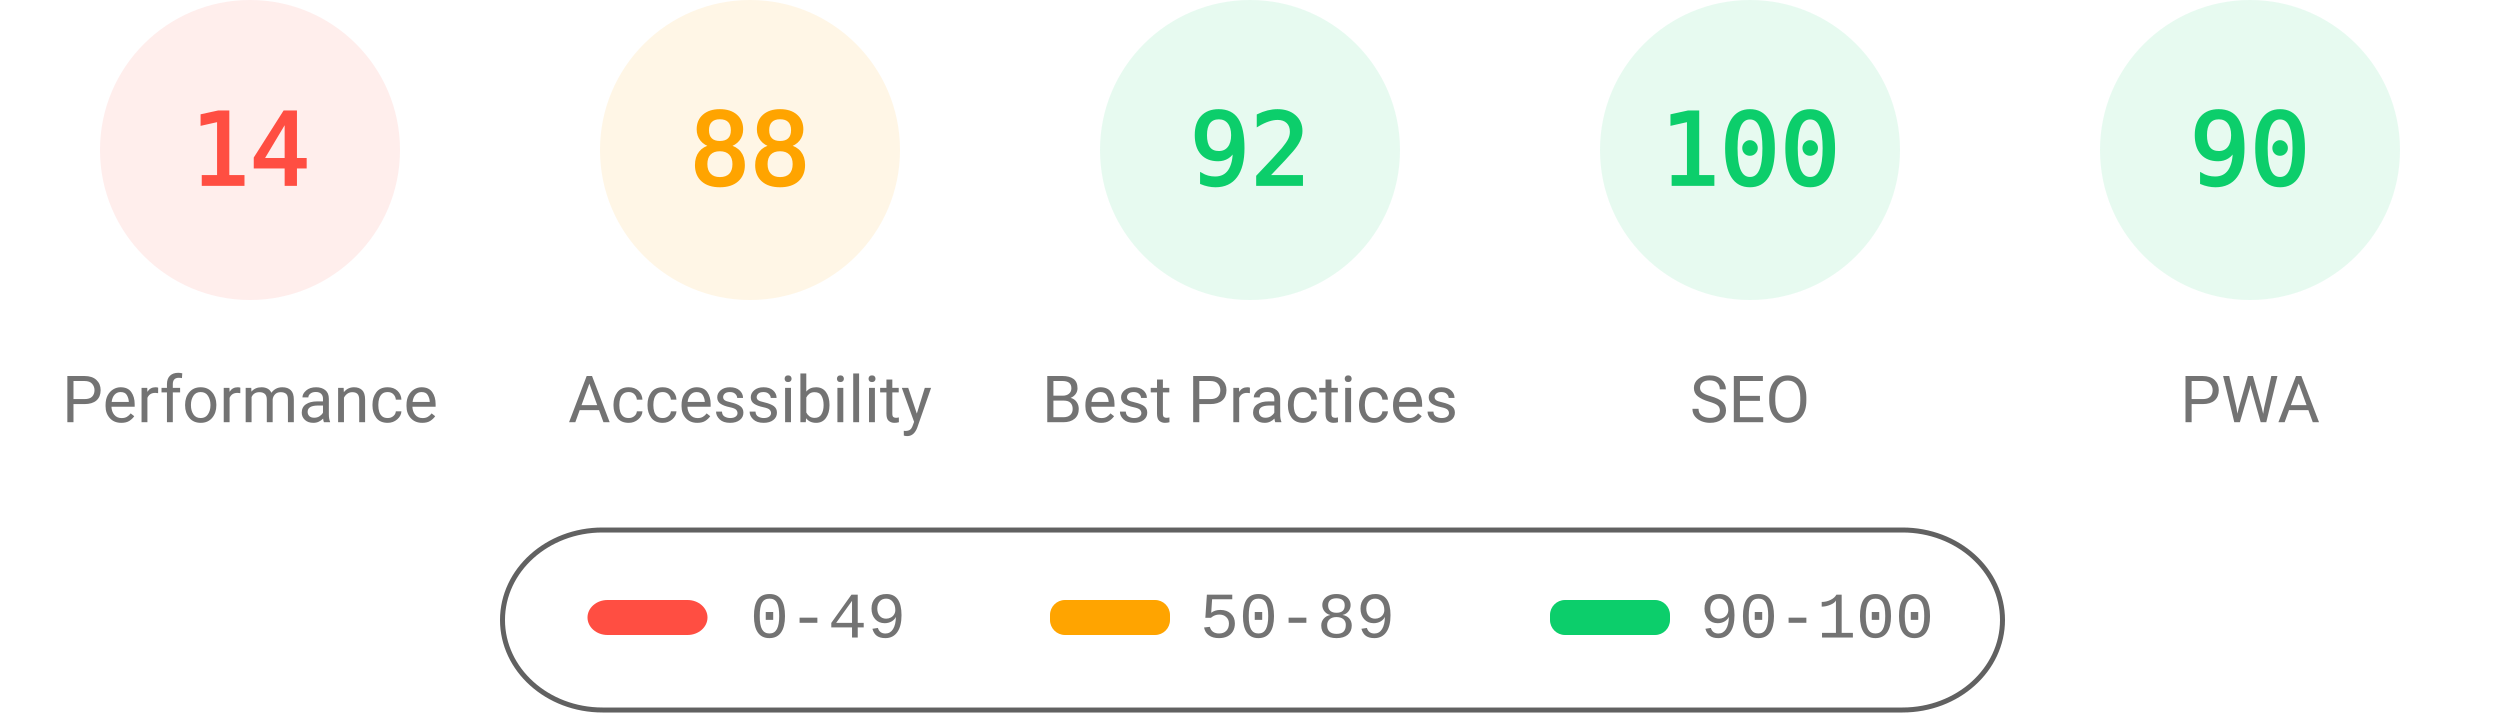
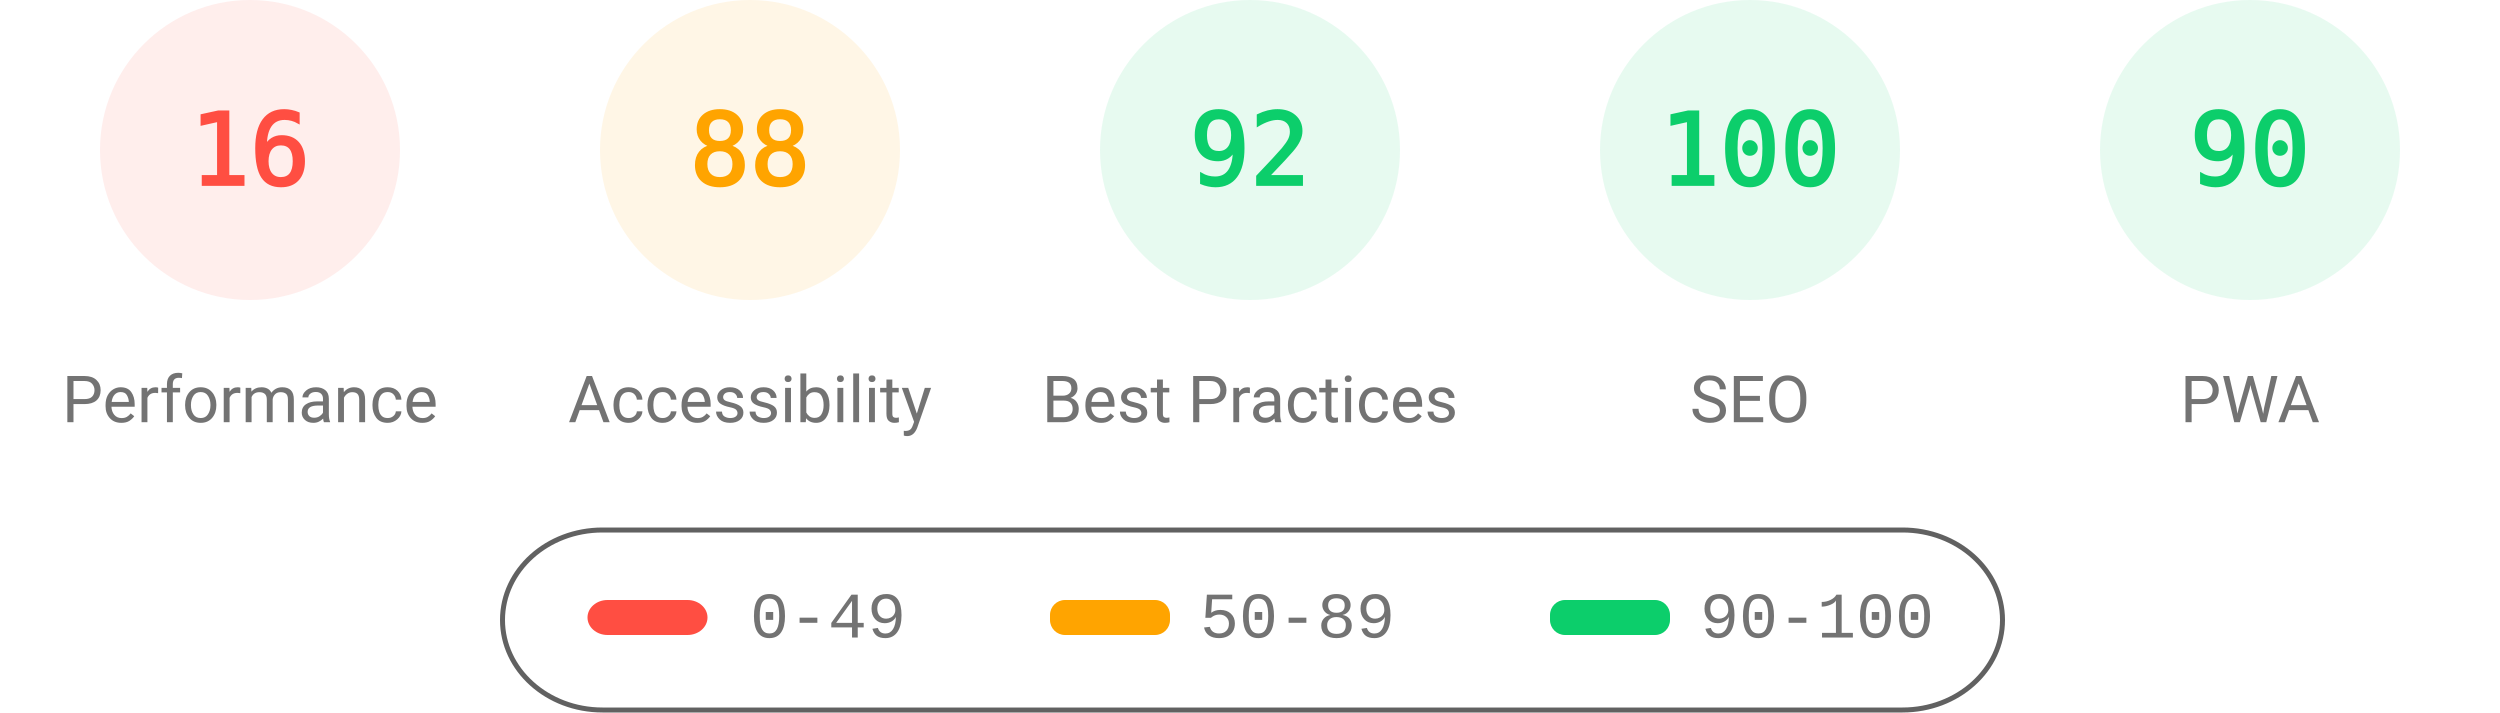
<svg xmlns="http://www.w3.org/2000/svg" fill="none" width="1000" height="285">
  <style>.gauge-base{opacity:.1}.gauge-arc{fill:none;animation-delay:250ms;stroke-linecap:round;transform:rotate(-90deg);transform-origin:100px 60px;animation:load-gauge 1s ease forwards}.guage-text{font-size:40px;font-family:monospace;text-align:center}.guage-red{color:#ff4e42;fill:#ff4e42;stroke:#ff4e42}.guage-orange{color:#ffa400;fill:#ffa400;stroke:#ffa400}.guage-green{color:#0cce6b;fill:#0cce6b;stroke:#0cce6b}.guage-undefined{color:#5c5c5c;fill:#5c5c5c;stroke:#5c5c5c}.guage-title{color:#737373;fill:#737373;stroke:none;font-size:26px;line-height:26px;font-family:Roboto,Halvetica,Arial,sans-serif}@keyframes load-gauge{from{stroke-dasharray:0 352.858}}</style>
  <svg class="guage-div guage-perf guage-red" viewBox="0 0 200 200" width="200" height="200">
    <circle class="gauge-base" r="56" cx="100" cy="60" stroke-width="8" />
-     <circle class="gauge-arc guage-arc-1" r="56" cx="100" cy="60" stroke-width="8" style="stroke-dasharray:49.26,351.858" />
-     <text class="guage-text" x="100" y="60" alignment-baseline="central" dominant-baseline="central" text-anchor="middle">14</text>
+     <circle class="gauge-arc guage-arc-1" r="56" cx="100" cy="60" stroke-width="8" style="stroke-dasharray:56.297,351.858" />
+     <text class="guage-text" x="100" y="60" alignment-baseline="central" dominant-baseline="central" text-anchor="middle">16</text>
    <text class="guage-title" x="100" y="160" alignment-baseline="central" dominant-baseline="central" text-anchor="middle">Performance</text>
  </svg>
  <svg class="guage-div guage-acc guage-orange" viewBox="0 0 200 200" width="200" height="200" x="200">
    <circle class="gauge-base" r="56" cx="100" cy="60" stroke-width="8" />
    <circle class="gauge-arc guage-arc-2" r="56" cx="100" cy="60" stroke-width="8" style="stroke-dasharray:309.635,351.858" />
    <text class="guage-text" x="100" y="60" alignment-baseline="central" dominant-baseline="central" text-anchor="middle">88</text>
    <text class="guage-title" x="100" y="160" alignment-baseline="central" dominant-baseline="central" text-anchor="middle">Accessibility</text>
  </svg>
  <svg class="guage-div guage-best guage-green" viewBox="0 0 200 200" width="200" height="200" x="400">
    <circle class="gauge-base" r="56" cx="100" cy="60" stroke-width="8" />
    <circle class="gauge-arc guage-arc-3" r="56" cx="100" cy="60" stroke-width="8" style="stroke-dasharray:323.709,351.858" />
    <text class="guage-text" x="100" y="60" alignment-baseline="central" dominant-baseline="central" text-anchor="middle">92</text>
    <text class="guage-title" x="100" y="160" alignment-baseline="central" dominant-baseline="central" text-anchor="middle">Best Practices</text>
  </svg>
  <svg class="guage-div guage-seo guage-green" viewBox="0 0 200 200" width="200" height="200" x="600">
    <circle class="gauge-base" r="56" cx="100" cy="60" stroke-width="8" />
    <circle class="gauge-arc guage-arc-4" r="56" cx="100" cy="60" stroke-width="8" style="stroke-dasharray:351.858,351.858" />
    <text class="guage-text" x="100" y="60" alignment-baseline="central" dominant-baseline="central" text-anchor="middle">100</text>
    <text class="guage-title" x="100" y="160" alignment-baseline="central" dominant-baseline="central" text-anchor="middle">SEO</text>
  </svg>
  <svg class="guage-div guage-pwa guage-green" viewBox="0 0 200 200" width="200" height="200" x="800">
    <circle class="gauge-base" r="56" cx="100" cy="60" stroke-width="8" />
    <circle class="gauge-arc guage-arc-4" r="56" cx="100" cy="60" stroke-width="8" style="stroke-dasharray:316.672,351.858" />
    <text class="guage-text" x="100" y="60" alignment-baseline="central" dominant-baseline="central" text-anchor="middle">90</text>
    <text class="guage-title" x="100" y="160" alignment-baseline="central" dominant-baseline="central" text-anchor="middle">PWA</text>
  </svg>
  <svg width="604" height="76" x="200" y="210">
    <path fill="none" id="canvas_background" d="M-1-1h604v80H-1z" />
    <rect fill-opacity="0" stroke="#616161" stroke-width="2" rx="40" id="svg_2" height="72" width="600" y="2" x="1" fill="#000" />
    <rect stroke="#000" rx="8" id="svg_3" height="14" width="48" y="30" x="35" stroke-opacity="null" stroke-width="0" fill="#ff4e42" />
    <rect stroke="#000" rx="6" id="svg_4" height="14" width="48" y="30" x="220" stroke-opacity="null" stroke-width="0" fill="#ffa400" />
    <rect stroke="#000" rx="6" id="svg_5" height="14" width="48" y="30" x="420" stroke-opacity="null" stroke-width="0" fill="#0cce6b" />
    <text xml:space="preserve" text-anchor="start" font-family="'Courier New', Courier, monospace" font-size="26" id="svg_6" y="45" x="100" stroke-opacity="null" stroke-width="0" stroke="#000" fill="#737373">0-49</text>
    <text xml:space="preserve" text-anchor="start" font-family="'Courier New', Courier, monospace" font-size="26" id="svg_7" y="45" x="280" stroke-opacity="null" stroke-width="0" stroke="#000" fill="#737373">50-89</text>
    <text xml:space="preserve" text-anchor="start" font-family="'Courier New', Courier, monospace" font-size="26" id="svg_8" y="45" x="480" stroke-opacity="null" stroke-width="0" stroke="#000" fill="#737373">90-100</text>
  </svg>
</svg>
